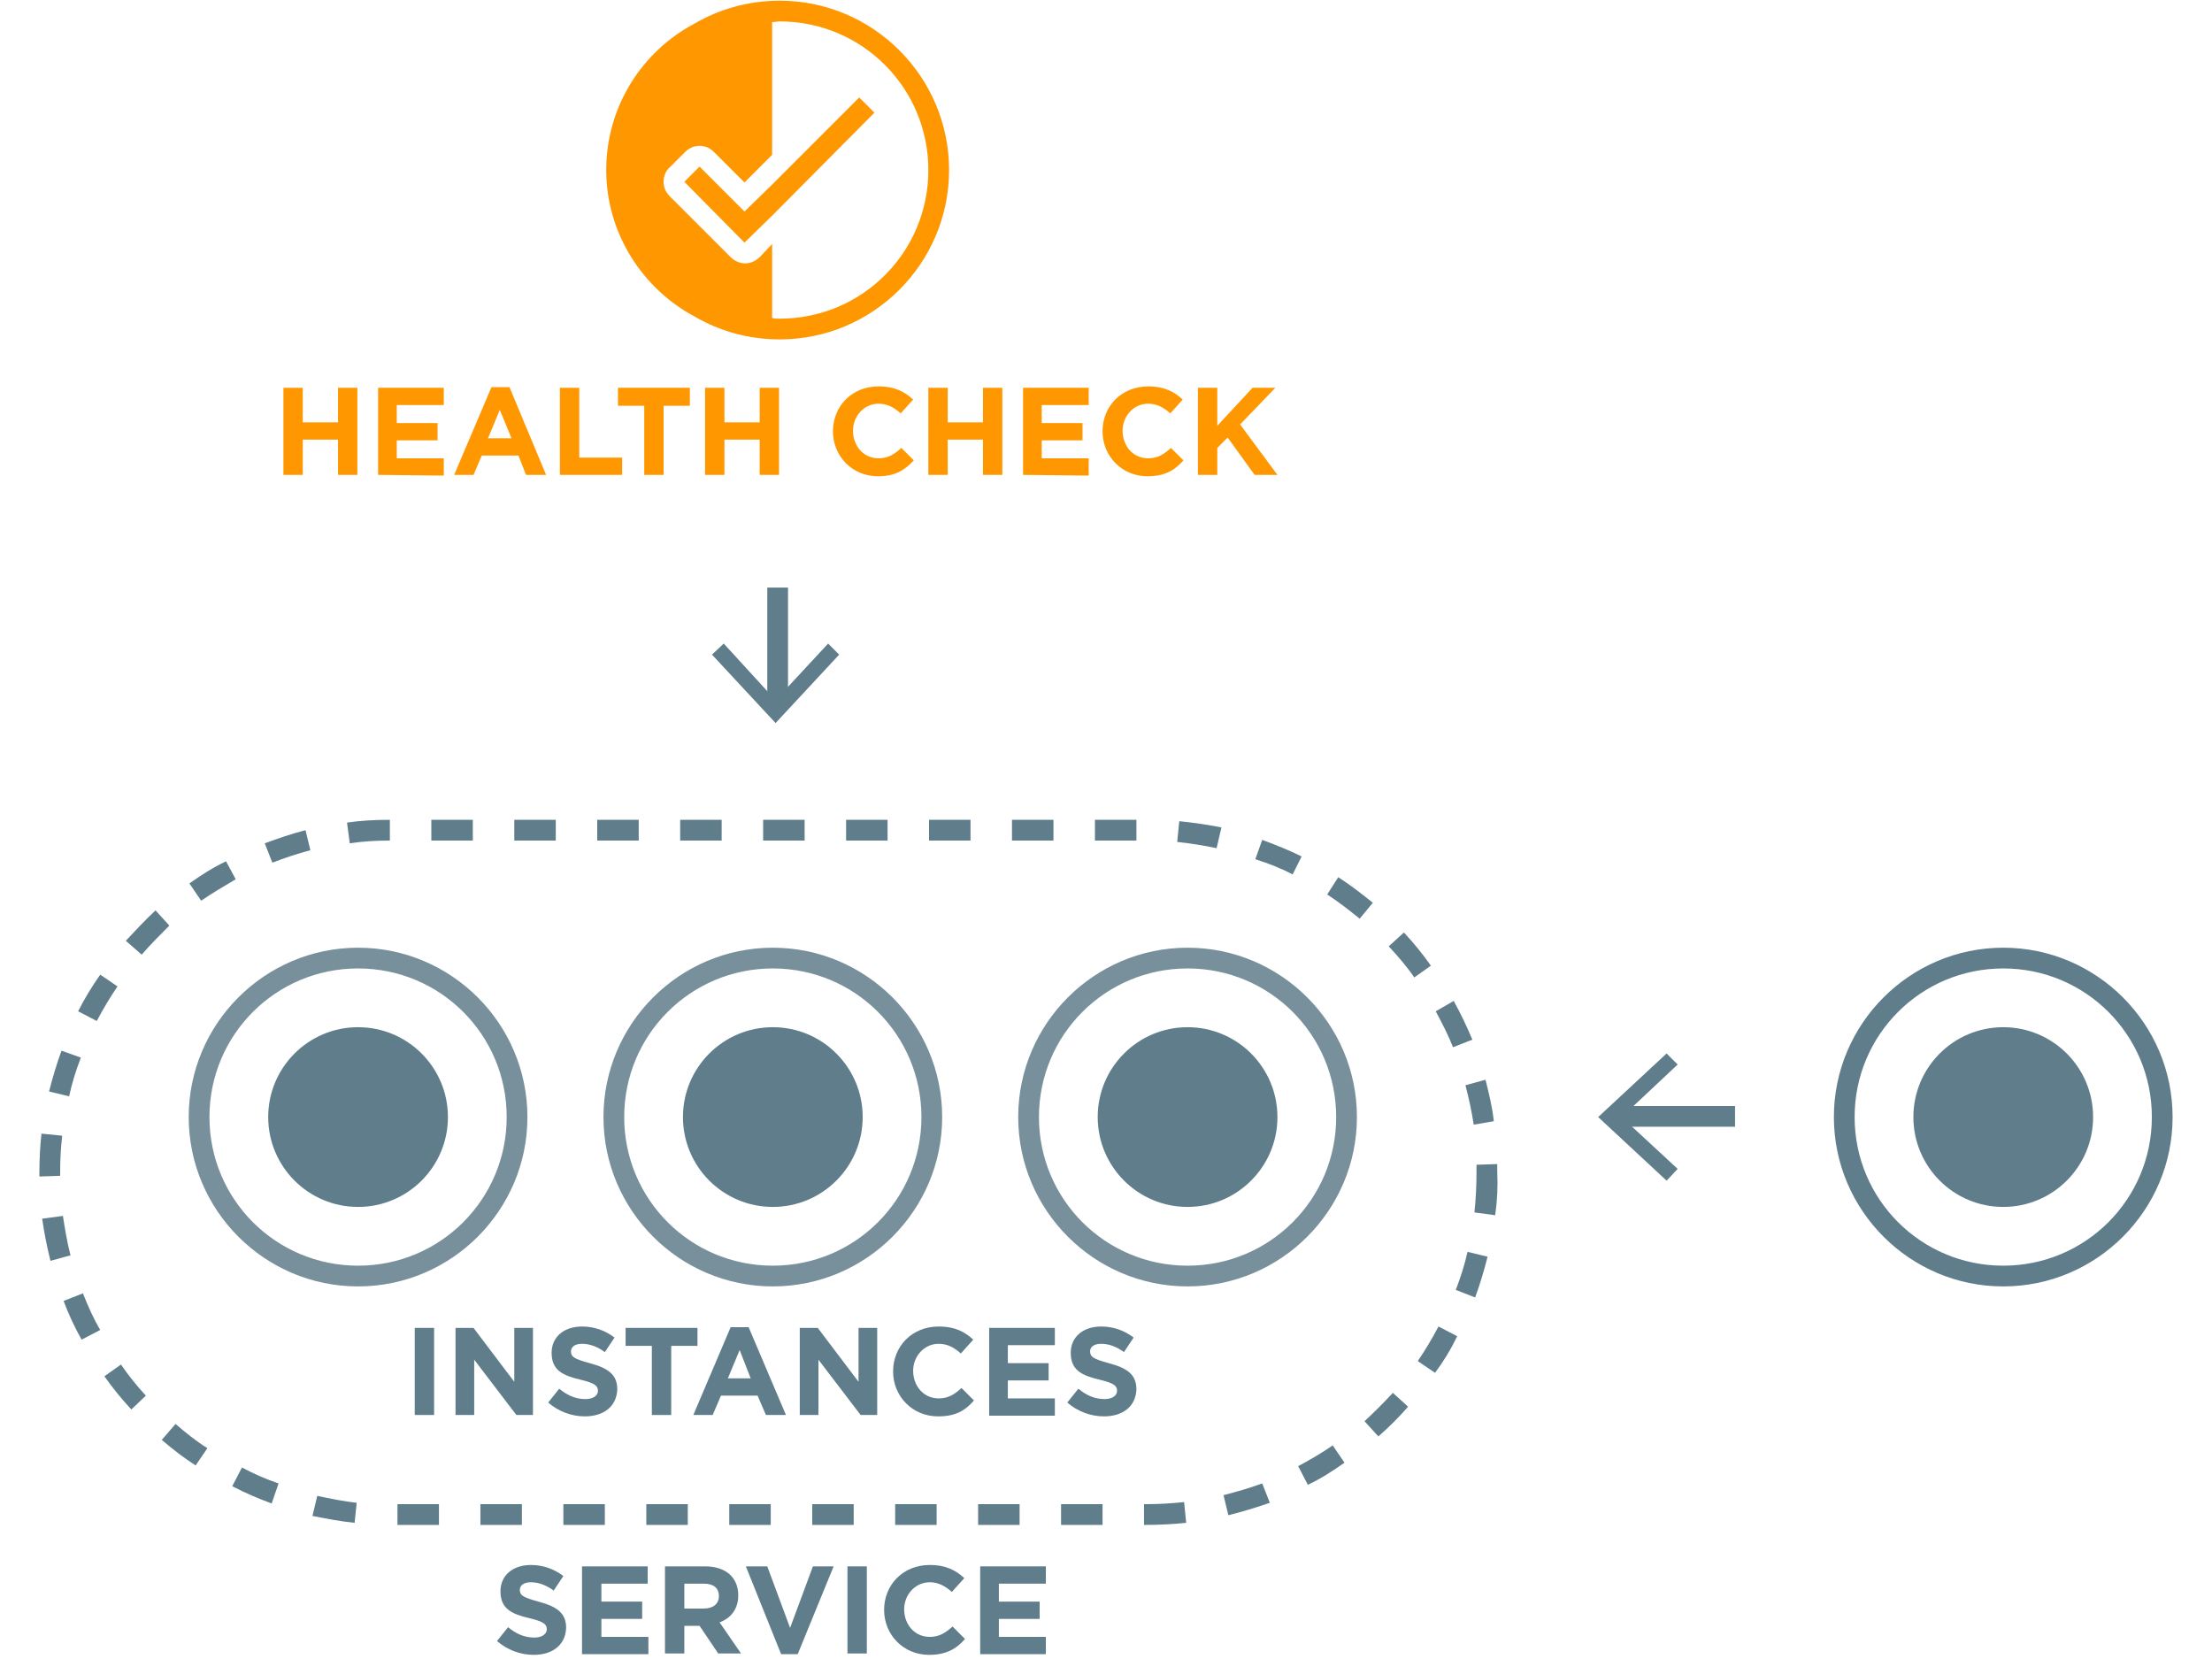
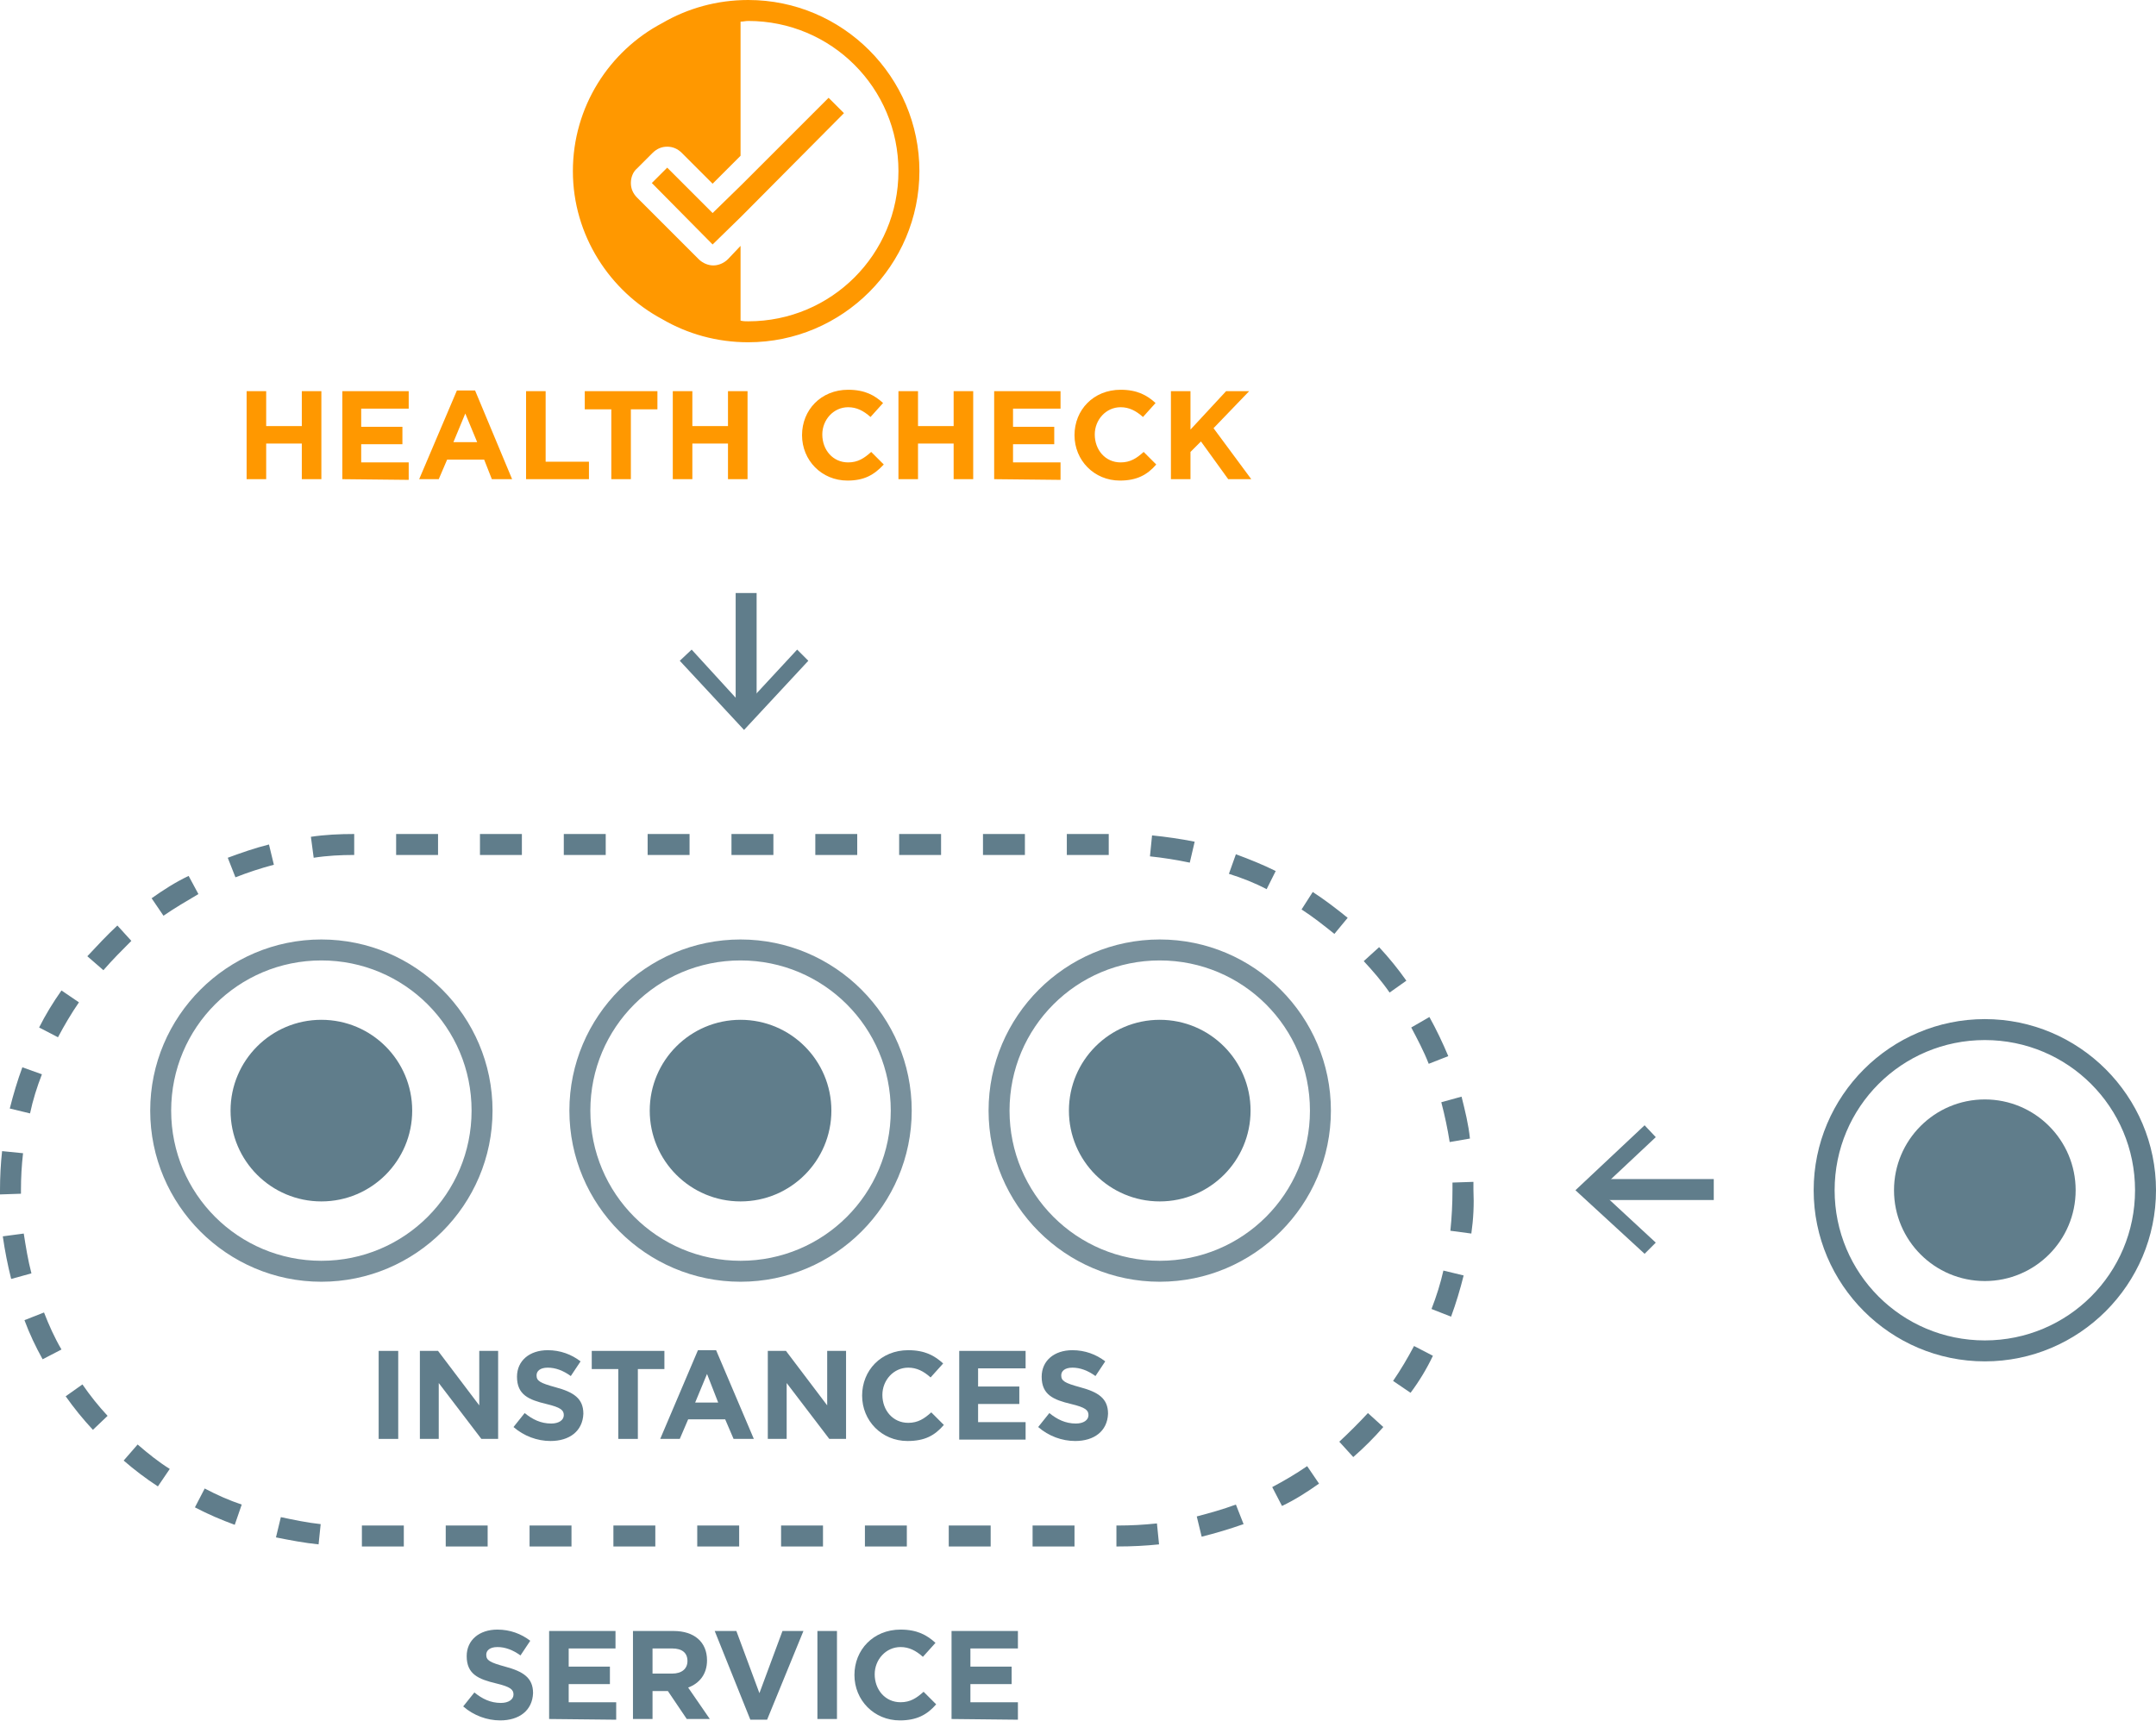
- <svg xmlns="http://www.w3.org/2000/svg" version="1.1" id="Layer_1" x="0px" y="0px" viewBox="0 0 320 240" style="enable-background:new 0 0 320 240;" xml:space="preserve">
+ <svg xmlns="http://www.w3.org/2000/svg" version="1.1" id="Layer_1" x="0px" y="0px" viewBox="-139.3 277.1 308.6 246.3" style="enable-background:new -139.3 277.1 308.6 246.3;" xml:space="preserve">
  <style type="text/css">
	.st0{fill:#FF9800;}
	.st1{fill:#607D8B;}
	.st2{fill:#78909C;}
</style>
  <g>
    <g>
-       <path class="st0" d="M48.9,68.7v-5.1h-5.1v5.1H41V56.1h2.8v5h5.1v-5h2.8v12.6H48.9z" />
-       <path class="st0" d="M54.7,68.7V56.1h9.5v2.5h-6.8v2.6h5.9v2.5h-5.9v2.6h6.8v2.5L54.7,68.7L54.7,68.7z" />
-       <path class="st0" d="M76.1,68.7L75,65.9h-5.3l-1.2,2.8h-2.8L71.1,56h2.6L79,68.7H76.1z M72.3,59.3l-1.7,4.1H74L72.3,59.3z" />
-       <path class="st0" d="M81,68.7V56.1h2.8v10.1H90v2.5H81z" />
-       <path class="st0" d="M96,58.7v10h-2.8v-10h-3.8v-2.6h10.4v2.6C99.8,58.7,96,58.7,96,58.7z" />
-       <path class="st0" d="M109.9,68.7v-5.1h-5.1v5.1H102V56.1h2.8v5h5.1v-5h2.8v12.6H109.9z" />
-       <path class="st0" d="M127,68.9c-3.7,0-6.5-2.9-6.5-6.5l0,0c0-3.6,2.7-6.5,6.6-6.5c2.4,0,3.8,0.8,5,1.9l-1.8,2    c-1-0.9-2-1.4-3.2-1.4c-2.1,0-3.7,1.8-3.7,3.9l0,0c0,2.2,1.5,4,3.7,4c1.4,0,2.3-0.6,3.3-1.5l1.8,1.8    C130.8,68.1,129.4,68.9,127,68.9z" />
-       <path class="st0" d="M142.2,68.7v-5.1h-5.1v5.1h-2.8V56.1h2.8v5h5.1v-5h2.8v12.6H142.2z" />
-       <path class="st0" d="M148,68.7V56.1h9.5v2.5h-6.8v2.6h5.9v2.5h-5.9v2.6h6.8v2.5L148,68.7L148,68.7z" />
-       <path class="st0" d="M166,68.9c-3.7,0-6.5-2.9-6.5-6.5l0,0c0-3.6,2.7-6.5,6.6-6.5c2.4,0,3.8,0.8,5,1.9l-1.8,2    c-1-0.9-2-1.4-3.2-1.4c-2.1,0-3.7,1.8-3.7,3.9l0,0c0,2.2,1.5,4,3.7,4c1.4,0,2.3-0.6,3.3-1.5l1.8,1.8    C169.9,68.1,168.4,68.9,166,68.9z" />
-       <path class="st0" d="M181.5,68.7l-3.9-5.4l-1.5,1.5v3.9h-2.8V56.1h2.8v5.5l5.1-5.5h3.3l-5.1,5.3l5.4,7.3H181.5z" />
+       <path class="st0" d="M-96.1,345.7v-5.1h-5.1v5.1h-2.8v-12.6h2.8v5h5.1v-5h2.8v12.6H-96.1z" />
+       <path class="st0" d="M-90.3,345.7v-12.6h9.5v2.5h-6.8v2.6h5.9v2.5h-5.9v2.6h6.8v2.5L-90.3,345.7L-90.3,345.7z" />
+       <path class="st0" d="M-68.9,345.7l-1.1-2.8h-5.3l-1.2,2.8h-2.8l5.4-12.7h2.6l5.3,12.7H-68.9z M-72.7,336.3l-1.7,4.1h3.4    L-72.7,336.3z" />
+       <path class="st0" d="M-64,345.7v-12.6h2.8v10.1h6.2v2.5H-64z" />
+       <path class="st0" d="M-49,335.7v10h-2.8v-10h-3.8v-2.6h10.4v2.6C-45.2,335.7-49,335.7-49,335.7z" />
+       <path class="st0" d="M-35.1,345.7v-5.1h-5.1v5.1H-43v-12.6h2.8v5h5.1v-5h2.8v12.6H-35.1z" />
+       <path class="st0" d="M-18,345.9c-3.7,0-6.5-2.9-6.5-6.5l0,0c0-3.6,2.7-6.5,6.6-6.5c2.4,0,3.8,0.8,5,1.9l-1.8,2    c-1-0.9-2-1.4-3.2-1.4c-2.1,0-3.7,1.8-3.7,3.9l0,0c0,2.2,1.5,4,3.7,4c1.4,0,2.3-0.6,3.3-1.5l1.8,1.8    C-14.2,345.1-15.6,345.9-18,345.9z" />
+       <path class="st0" d="M-2.8,345.7v-5.1h-5.1v5.1h-2.8v-12.6h2.8v5h5.1v-5H0v12.6H-2.8z" />
+       <path class="st0" d="M3,345.7v-12.6h9.5v2.5H5.7v2.6h5.9v2.5H5.7v2.6h6.8v2.5L3,345.7L3,345.7z" />
+       <path class="st0" d="M21,345.9c-3.7,0-6.5-2.9-6.5-6.5l0,0c0-3.6,2.7-6.5,6.6-6.5c2.4,0,3.8,0.8,5,1.9l-1.8,2    c-1-0.9-2-1.4-3.2-1.4c-2.1,0-3.7,1.8-3.7,3.9l0,0c0,2.2,1.5,4,3.7,4c1.4,0,2.3-0.6,3.3-1.5l1.8,1.8    C24.9,345.1,23.4,345.9,21,345.9z" />
+       <path class="st0" d="M36.5,345.7l-3.9-5.4l-1.5,1.5v3.9h-2.8v-12.6h2.8v5.5l5.1-5.5h3.3l-5.1,5.3l5.4,7.3H36.5z" />
    </g>
  </g>
  <g>
    <g>
      <g>
-         <rect x="111" y="85" class="st1" width="3" height="17" />
+         <rect x="-34" y="362" class="st1" width="3" height="17" />
      </g>
      <g>
        <g>
-           <polygon class="st1" points="103,94.7 104.7,93.1 112.2,101.3 119.8,93.1 121.4,94.7 112.2,104.6     " />
+           <polygon class="st1" points="-42,371.7 -40.3,370.1 -32.8,378.3 -25.2,370.1 -23.6,371.7 -32.8,381.6     " />
        </g>
      </g>
    </g>
  </g>
  <g>
-     <path class="st1" d="M60,204.7v-12.6h2.8v12.6H60z" />
-     <path class="st1" d="M74.7,204.7l-6.1-8v8h-2.7v-12.6h2.6l5.9,7.8v-7.8h2.7v12.6H74.7z" />
-     <path class="st1" d="M84.6,204.9c-1.9,0-3.8-0.7-5.3-2l1.6-2c1.1,0.9,2.3,1.5,3.8,1.5c1.1,0,1.8-0.5,1.8-1.2l0,0   c0-0.7-0.4-1.1-2.5-1.6c-2.5-0.6-4.2-1.3-4.2-3.9l0,0c0-2.3,1.8-3.8,4.4-3.8c1.8,0,3.4,0.6,4.7,1.6l-1.4,2.1   c-1.1-0.8-2.2-1.2-3.3-1.2c-1.1,0-1.6,0.5-1.6,1.1l0,0c0,0.8,0.5,1.1,2.7,1.7c2.6,0.7,4,1.6,4,3.8l0,0   C89.2,203.5,87.3,204.9,84.6,204.9z" />
-     <path class="st1" d="M97.1,194.7v10h-2.8v-10h-3.8v-2.6h10.4v2.6H97.1z" />
-     <path class="st1" d="M110.8,204.7l-1.2-2.8h-5.3l-1.2,2.8h-2.8l5.4-12.7h2.6l5.4,12.7H110.8z M107,195.3l-1.7,4.1h3.3L107,195.3z" />
-     <path class="st1" d="M124.5,204.7l-6.1-8v8h-2.7v-12.6h2.6l5.9,7.8v-7.8h2.7v12.6H124.5z" />
-     <path class="st1" d="M135.7,204.9c-3.7,0-6.5-2.9-6.5-6.5l0,0c0-3.6,2.7-6.5,6.6-6.5c2.4,0,3.8,0.8,5,1.9l-1.8,2   c-1-0.9-2-1.4-3.2-1.4c-2.1,0-3.7,1.8-3.7,3.9l0,0c0,2.2,1.5,4,3.7,4c1.4,0,2.3-0.6,3.3-1.5l1.8,1.8   C139.6,204.1,138.2,204.9,135.7,204.9z" />
-     <path class="st1" d="M143.1,204.7v-12.6h9.5v2.5h-6.8v2.6h5.9v2.5h-5.9v2.6h6.8v2.5h-9.5V204.7z" />
-     <path class="st1" d="M159.7,204.9c-1.9,0-3.8-0.7-5.3-2l1.6-2c1.1,0.9,2.3,1.5,3.8,1.5c1.1,0,1.8-0.5,1.8-1.2l0,0   c0-0.7-0.4-1.1-2.5-1.6c-2.5-0.6-4.2-1.3-4.2-3.9l0,0c0-2.3,1.8-3.8,4.4-3.8c1.8,0,3.4,0.6,4.7,1.6l-1.4,2.1   c-1.1-0.8-2.2-1.2-3.3-1.2s-1.6,0.5-1.6,1.1l0,0c0,0.8,0.5,1.1,2.7,1.7c2.6,0.7,4,1.6,4,3.8l0,0   C164.3,203.5,162.4,204.9,159.7,204.9z" />
+     <path class="st1" d="M-67.7,523.4c-1.9,0-3.8-0.7-5.3-2l1.6-2c1.1,0.9,2.3,1.5,3.8,1.5c1.1,0,1.8-0.5,1.8-1.2l0,0   c0-0.7-0.4-1.1-2.5-1.6c-2.5-0.6-4.2-1.3-4.2-3.9l0,0c0-2.3,1.8-3.8,4.4-3.8c1.8,0,3.4,0.6,4.7,1.6l-1.4,2.1   c-1.1-0.8-2.2-1.2-3.3-1.2c-1.1,0-1.6,0.5-1.6,1.1l0,0c0,0.8,0.5,1.1,2.7,1.7c2.6,0.7,4,1.6,4,3.8l0,0   C-63.1,522-65,523.4-67.7,523.4z" />
+     <path class="st1" d="M-60.7,523.2v-12.6h9.5v2.5h-6.7v2.6h5.9v2.5h-5.9v2.6h6.8v2.5L-60.7,523.2C-60.7,523.3-60.7,523.2-60.7,523.2   z" />
+     <path class="st1" d="M-41,523.2l-2.7-4h-2.2v4h-2.8v-12.6h5.8c3,0,4.8,1.6,4.8,4.2l0,0c0,2-1.1,3.3-2.7,3.9l3.1,4.5H-41L-41,523.2z    M-40.9,514.9c0-1.2-0.8-1.8-2.2-1.8h-2.8v3.6h2.8C-41.7,516.7-40.9,516-40.9,514.9L-40.9,514.9z" />
+     <path class="st1" d="M-29.5,523.3h-2.4l-5.1-12.7h3.1l3.3,8.9l3.3-8.9h3L-29.5,523.3z" />
+     <path class="st1" d="M-22.3,523.2v-12.6h2.8v12.6H-22.3z" />
+     <path class="st1" d="M-10.5,523.4c-3.7,0-6.5-2.9-6.5-6.5l0,0c0-3.6,2.7-6.5,6.6-6.5c2.4,0,3.8,0.8,5,1.9l-1.8,2   c-1-0.9-2-1.4-3.2-1.4c-2.1,0-3.7,1.8-3.7,3.9l0,0c0,2.2,1.5,4,3.7,4c1.4,0,2.3-0.6,3.3-1.5l1.8,1.8   C-6.6,522.6-8.1,523.4-10.5,523.4z" />
+     <path class="st1" d="M-3.1,523.2v-12.6h9.5v2.5h-6.8v2.6h5.9v2.5h-5.9v2.6h6.8v2.5L-3.1,523.2L-3.1,523.2z" />
  </g>
+   <path class="st0" d="M-32.2,277.1c-4.5,0-8.7,1.2-12.3,3.3c-7.6,4-12.8,12-12.8,21.2s5.3,17.2,12.8,21.2c3.6,2.1,7.8,3.3,12.3,3.3  c13.5,0,24.5-11,24.5-24.5S-18.7,277.1-32.2,277.1z M-32.2,323.1c-0.4,0-0.7,0-1.1-0.1v-10.7l-1.8,1.9c-0.6,0.6-1.4,0.9-2.1,0.9  s-1.5-0.3-2.1-0.9l-8.8-8.8c-0.6-0.6-0.9-1.3-0.9-2.1c0-0.8,0.3-1.6,0.9-2.1l2.2-2.2c0.6-0.6,1.3-0.9,2.1-0.9s1.5,0.3,2.1,0.9  l4.4,4.4l4-4v-19.2c0.4,0,0.7-0.1,1.1-0.1c11.9,0,21.5,9.6,21.5,21.5S-20.3,323.1-32.2,323.1z" />
  <g>
-     <path class="st1" d="M77.2,239.4c-1.9,0-3.8-0.7-5.3-2l1.6-2c1.1,0.9,2.3,1.5,3.8,1.5c1.1,0,1.8-0.5,1.8-1.2l0,0   c0-0.7-0.4-1.1-2.5-1.6c-2.5-0.6-4.2-1.3-4.2-3.9l0,0c0-2.3,1.8-3.8,4.4-3.8c1.8,0,3.4,0.6,4.7,1.6l-1.4,2.1   c-1.1-0.8-2.2-1.2-3.3-1.2c-1.1,0-1.6,0.5-1.6,1.1l0,0c0,0.8,0.5,1.1,2.7,1.7c2.6,0.7,4,1.6,4,3.8l0,0   C81.8,238,79.9,239.4,77.2,239.4z" />
-     <path class="st1" d="M84.2,239.2v-12.6h9.5v2.5H87v2.6h5.9v2.5H87v2.6h6.8v2.5h-9.6C84.2,239.3,84.2,239.2,84.2,239.2z" />
-     <path class="st1" d="M103.9,239.2l-2.7-4H99v4h-2.8v-12.6h5.8c3,0,4.8,1.6,4.8,4.2l0,0c0,2-1.1,3.3-2.7,3.9l3.1,4.5L103.9,239.2   L103.9,239.2z M104,230.9c0-1.2-0.8-1.8-2.2-1.8H99v3.6h2.8C103.2,232.7,104,232,104,230.9L104,230.9z" />
-     <path class="st1" d="M115.4,239.3H113l-5.1-12.7h3.1l3.3,8.9l3.3-8.9h3L115.4,239.3z" />
-     <path class="st1" d="M122.6,239.2v-12.6h2.8v12.6H122.6z" />
-     <path class="st1" d="M134.4,239.4c-3.7,0-6.5-2.9-6.5-6.5l0,0c0-3.6,2.7-6.5,6.6-6.5c2.4,0,3.8,0.8,5,1.9l-1.8,2   c-1-0.9-2-1.4-3.2-1.4c-2.1,0-3.7,1.8-3.7,3.9l0,0c0,2.2,1.5,4,3.7,4c1.4,0,2.3-0.6,3.3-1.5l1.8,1.8   C138.3,238.6,136.8,239.4,134.4,239.4z" />
-     <path class="st1" d="M141.8,239.2v-12.6h9.5v2.5h-6.8v2.6h5.9v2.5h-5.9v2.6h6.8v2.5h-9.5V239.2z" />
-   </g>
-   <path class="st0" d="M112.8,0.1c-4.5,0-8.7,1.2-12.3,3.3c-7.6,4-12.8,12-12.8,21.2s5.3,17.2,12.8,21.2c3.6,2.1,7.8,3.3,12.3,3.3  c13.5,0,24.5-11,24.5-24.5S126.3,0.1,112.8,0.1z M112.8,46.1c-0.4,0-0.7,0-1.1-0.1V35.3l-1.8,1.9c-0.6,0.6-1.4,0.9-2.1,0.9  s-1.5-0.3-2.1-0.9l-8.8-8.8c-0.6-0.6-0.9-1.3-0.9-2.1s0.3-1.6,0.9-2.1l2.2-2.2c0.6-0.6,1.3-0.9,2.1-0.9s1.5,0.3,2.1,0.9l4.4,4.4l4-4  V3.2c0.4,0,0.7-0.1,1.1-0.1c11.9,0,21.5,9.6,21.5,21.5S124.7,46.1,112.8,46.1z" />
-   <g>
-     <polygon class="st0" points="124.3,14.1 111.8,26.6 107.7,30.6 101.2,24.1 99,26.3 107.7,35.1 111.8,31.1 126.5,16.3  " />
+     <polygon class="st0" points="-20.7,291.1 -33.2,303.6 -37.3,307.6 -43.8,301.1 -46,303.3 -37.3,312.1 -33.2,308.1 -18.5,293.3  " />
  </g>
  <g>
    <g>
      <g>
-         <rect x="234" y="160" class="st1" width="17" height="3" />
-       </g>
-       <g>
        <g>
-           <polygon class="st1" points="241.1,152.4 242.7,154 234.6,161.6 242.7,169.1 241.1,170.8 231.2,161.6     " />
+           <rect x="89" y="445.9" class="st1" width="17" height="3" />
+         </g>
+         <g>
+           <g>
+             <polygon class="st1" points="96.1,438.2 97.7,439.9 89.6,447.5 97.7,455 96.1,456.6 86.2,447.5      " />
+           </g>
        </g>
      </g>
    </g>
+     <g>
+       <path class="st1" d="M144.8,472c-13.5,0-24.5-11-24.5-24.5s11-24.5,24.5-24.5s24.5,11,24.5,24.5S158.3,472,144.8,472z M144.8,426    c-11.9,0-21.5,9.6-21.5,21.5s9.6,21.5,21.5,21.5s21.5-9.6,21.5-21.5S156.7,426,144.8,426z" />
+     </g>
+     <circle class="st1" cx="144.8" cy="447.5" r="13" />
  </g>
  <g>
-     <path class="st2" d="M111.8,186.1c-13.5,0-24.5-11-24.5-24.5s11-24.5,24.5-24.5s24.5,11,24.5,24.5S125.3,186.1,111.8,186.1z    M111.8,140.1c-11.9,0-21.5,9.6-21.5,21.5s9.6,21.5,21.5,21.5s21.5-9.6,21.5-21.5S123.7,140.1,111.8,140.1z" />
-   </g>
-   <g>
-     <path class="st2" d="M51.8,186.1c-13.5,0-24.5-11-24.5-24.5s11-24.5,24.5-24.5s24.5,11,24.5,24.5S65.3,186.1,51.8,186.1z    M51.8,140.1c-11.9,0-21.5,9.6-21.5,21.5s9.6,21.5,21.5,21.5s21.5-9.6,21.5-21.5S63.7,140.1,51.8,140.1z" />
-   </g>
-   <circle class="st1" cx="51.8" cy="161.6" r="13" />
-   <circle class="st1" cx="111.8" cy="161.6" r="13" />
-   <g>
-     <path class="st2" d="M171.8,186.1c-13.5,0-24.5-11-24.5-24.5s11-24.5,24.5-24.5s24.5,11,24.5,24.5S185.3,186.1,171.8,186.1z    M171.8,140.1c-11.9,0-21.5,9.6-21.5,21.5s9.6,21.5,21.5,21.5s21.5-9.6,21.5-21.5S183.7,140.1,171.8,140.1z" />
-   </g>
-   <circle class="st1" cx="171.8" cy="161.6" r="13" />
-   <g>
-     <path class="st1" d="M289.8,186.1c-13.5,0-24.5-11-24.5-24.5s11-24.5,24.5-24.5s24.5,11,24.5,24.5S303.3,186.1,289.8,186.1z    M289.8,140.1c-11.9,0-21.5,9.6-21.5,21.5s9.6,21.5,21.5,21.5s21.5-9.6,21.5-21.5S301.7,140.1,289.8,140.1z" />
-   </g>
-   <circle class="st1" cx="289.8" cy="161.6" r="13" />
-   <g>
-     <path class="st1" d="M165.7,220.6h-0.2v-3h0.2c1.9,0,3.7-0.1,5.6-0.3l0.3,3C169.7,220.5,167.7,220.6,165.7,220.6z M159.5,220.6h-6   v-3h6V220.6z M147.5,220.6h-6v-3h6V220.6z M135.5,220.6h-6v-3h6V220.6z M123.5,220.6h-6v-3h6V220.6z M111.5,220.6h-6v-3h6V220.6z    M99.5,220.6h-6v-3h6V220.6z M87.5,220.6h-6v-3h6V220.6z M75.5,220.6h-6v-3h6V220.6z M63.5,220.6h-6v-3h6V220.6z M51.3,220.3   c-2-0.2-4.1-0.6-6.1-1l0.7-2.9c1.9,0.4,3.8,0.8,5.7,1L51.3,220.3z M177.7,219.2l-0.7-2.9c1.9-0.5,3.7-1,5.6-1.7l1.1,2.8   C181.7,218.1,179.7,218.7,177.7,219.2z M39.3,217.5c-1.9-0.7-3.8-1.5-5.7-2.5l1.4-2.7c1.7,0.9,3.5,1.7,5.3,2.3L39.3,217.5z    M189.2,214.8l-1.4-2.7c1.7-0.9,3.4-1.9,5-3l1.7,2.5C192.8,212.8,191.1,213.9,189.2,214.8z M28.3,212c-1.7-1.1-3.4-2.4-4.9-3.7   l2-2.3c1.5,1.3,3,2.5,4.6,3.5L28.3,212z M199.4,207.8l-2-2.2c1.4-1.3,2.8-2.7,4.1-4.1l2.2,2C202.4,205,200.9,206.5,199.4,207.8z    M19,203.9c-1.4-1.5-2.7-3.1-3.9-4.8l2.4-1.7c1.1,1.6,2.3,3.1,3.6,4.5L19,203.9z M207.6,198.6l-2.5-1.7c1.1-1.6,2.1-3.3,3-5   l2.7,1.4C209.9,195.2,208.8,197,207.6,198.6z M11.8,193.8c-1-1.8-1.9-3.7-2.6-5.6l2.8-1.1c0.7,1.8,1.5,3.6,2.5,5.3L11.8,193.8z    M213.4,187.7l-2.8-1.1c0.7-1.8,1.3-3.7,1.7-5.5l2.9,0.7C214.7,183.8,214.1,185.8,213.4,187.7z M7.3,182.4c-0.5-2-0.9-4-1.2-6.1   l3-0.4c0.3,1.9,0.6,3.8,1.1,5.7L7.3,182.4z M216.3,175.8l-3-0.4c0.2-1.9,0.3-3.9,0.3-5.8c0-0.4,0-0.7,0-1.1l3-0.1   c0,0.4,0,0.8,0,1.1C216.7,171.7,216.6,173.7,216.3,175.8z M5.7,170.2v-0.6c0-1.9,0.1-3.8,0.3-5.6l3,0.3c-0.2,1.7-0.3,3.5-0.3,5.3   v0.5L5.7,170.2z M213.2,162.7c-0.3-1.9-0.7-3.8-1.2-5.7l2.9-0.8c0.5,2,1,4,1.2,6L213.2,162.7z M10,158.6l-2.9-0.7   c0.5-2,1.1-4,1.8-5.9l2.8,1C11,154.8,10.4,156.7,10,158.6z M210.2,151.5c-0.7-1.8-1.6-3.5-2.5-5.2l2.6-1.5c1,1.8,1.9,3.7,2.7,5.6   L210.2,151.5z M14,147.7l-2.7-1.4c0.9-1.8,2-3.6,3.2-5.3l2.5,1.7C15.9,144.3,14.9,146,14,147.7z M204.6,141.4   c-1.1-1.6-2.4-3.1-3.7-4.5l2.2-2c1.4,1.5,2.7,3.1,3.9,4.8L204.6,141.4z M20.5,138.1l-2.3-2c1.4-1.5,2.8-3,4.3-4.4l2,2.2   C23.2,135.2,21.8,136.6,20.5,138.1z M196.7,132.9c-1.5-1.2-3-2.4-4.7-3.5l1.6-2.5c1.7,1.1,3.4,2.4,5,3.7L196.7,132.9z M29.1,130.3   l-1.7-2.5c1.7-1.2,3.4-2.3,5.3-3.2l1.4,2.6C32.4,128.2,30.7,129.2,29.1,130.3z M187,126.5c-1.7-0.9-3.5-1.6-5.4-2.2l1-2.8   c1.9,0.7,3.9,1.5,5.7,2.4L187,126.5z M39.4,124.8l-1.1-2.8c1.9-0.7,3.9-1.4,5.9-1.9l0.7,2.9C43,123.5,41.2,124.1,39.4,124.8z    M176,122.7c-1.9-0.4-3.8-0.7-5.7-0.9l0.3-3c2,0.2,4.1,0.5,6.1,0.9L176,122.7z M50.6,122l-0.4-3c2-0.3,4.1-0.4,6.2-0.4v3   C54.5,121.6,52.5,121.7,50.6,122z M164.4,121.6h-6v-3h6V121.6z M152.4,121.6h-6v-3h6V121.6z M140.4,121.6h-6v-3h6V121.6z    M128.4,121.6h-6v-3h6V121.6z M116.4,121.6h-6v-3h6V121.6z M104.4,121.6h-6v-3h6V121.6z M92.4,121.6h-6v-3h6V121.6z M80.4,121.6h-6   v-3h6V121.6z M68.4,121.6h-6v-3h6V121.6z" />
+     <g>
+       <g>
+         <path class="st1" d="M-85.1,483.1v-12.6h2.8v12.6H-85.1z" />
+         <path class="st1" d="M-70.4,483.1l-6.1-8v8h-2.7v-12.6h2.6l5.9,7.8v-7.8h2.7v12.6H-70.4z" />
+         <path class="st1" d="M-60.5,483.4c-1.9,0-3.8-0.7-5.3-2l1.6-2c1.1,0.9,2.3,1.5,3.8,1.5c1.1,0,1.8-0.5,1.8-1.2l0,0     c0-0.7-0.4-1.1-2.5-1.6c-2.5-0.6-4.2-1.3-4.2-3.9l0,0c0-2.3,1.8-3.8,4.4-3.8c1.8,0,3.4,0.6,4.7,1.6l-1.4,2.1     c-1.1-0.8-2.2-1.2-3.3-1.2c-1.1,0-1.6,0.5-1.6,1.1l0,0c0,0.8,0.5,1.1,2.7,1.7c2.6,0.7,4,1.6,4,3.8l0,0     C-55.9,482-57.8,483.4-60.5,483.4z" />
+         <path class="st1" d="M-48,473.1v10h-2.8v-10h-3.8v-2.6h10.4v2.6H-48z" />
+         <path class="st1" d="M-34.3,483.1l-1.2-2.8h-5.3l-1.2,2.8h-2.8l5.4-12.7h2.6l5.4,12.7H-34.3z M-38.1,473.8l-1.7,4.1h3.3     L-38.1,473.8z" />
+         <path class="st1" d="M-20.6,483.1l-6.1-8v8h-2.7v-12.6h2.6l5.9,7.8v-7.8h2.7v12.6H-20.6z" />
+         <path class="st1" d="M-9.4,483.4c-3.7,0-6.5-2.9-6.5-6.5l0,0c0-3.6,2.7-6.5,6.6-6.5c2.4,0,3.8,0.8,5,1.9l-1.8,2     c-1-0.9-2-1.4-3.2-1.4c-2.1,0-3.7,1.8-3.7,3.9l0,0c0,2.2,1.5,4,3.7,4c1.4,0,2.3-0.6,3.3-1.5l1.8,1.8     C-5.5,482.6-6.9,483.4-9.4,483.4z" />
+         <path class="st1" d="M-2,483.1v-12.6h9.5v2.5H0.7v2.6h5.9v2.5H0.7v2.6h6.8v2.5H-2V483.1z" />
+         <path class="st1" d="M14.6,483.4c-1.9,0-3.8-0.7-5.3-2l1.6-2c1.1,0.9,2.3,1.5,3.8,1.5c1.1,0,1.8-0.5,1.8-1.2l0,0     c0-0.7-0.4-1.1-2.5-1.6c-2.5-0.6-4.2-1.3-4.2-3.9l0,0c0-2.3,1.8-3.8,4.4-3.8c1.8,0,3.4,0.6,4.7,1.6l-1.4,2.1     c-1.1-0.8-2.2-1.2-3.3-1.2s-1.6,0.5-1.6,1.1l0,0c0,0.8,0.5,1.1,2.7,1.7c2.6,0.7,4,1.6,4,3.8l0,0C19.2,482,17.3,483.4,14.6,483.4z     " />
+       </g>
+       <g>
+         <path class="st2" d="M-33.3,460.6c-13.5,0-24.5-11-24.5-24.5s11-24.5,24.5-24.5s24.5,11,24.5,24.5S-19.8,460.6-33.3,460.6z      M-33.3,414.6c-11.9,0-21.5,9.6-21.5,21.5s9.6,21.5,21.5,21.5s21.5-9.6,21.5-21.5S-21.4,414.6-33.3,414.6z" />
+       </g>
+       <g>
+         <path class="st2" d="M-93.3,460.6c-13.5,0-24.5-11-24.5-24.5s11-24.5,24.5-24.5s24.5,11,24.5,24.5S-79.8,460.6-93.3,460.6z      M-93.3,414.6c-11.9,0-21.5,9.6-21.5,21.5s9.6,21.5,21.5,21.5s21.5-9.6,21.5-21.5S-81.4,414.6-93.3,414.6z" />
+       </g>
+       <circle class="st1" cx="-93.3" cy="436.1" r="13" />
+       <circle class="st1" cx="-33.3" cy="436.1" r="13" />
+       <g>
+         <path class="st2" d="M26.7,460.6c-13.5,0-24.5-11-24.5-24.5s11-24.5,24.5-24.5s24.5,11,24.5,24.5S40.2,460.6,26.7,460.6z      M26.7,414.6c-11.9,0-21.5,9.6-21.5,21.5s9.6,21.5,21.5,21.5s21.5-9.6,21.5-21.5S38.6,414.6,26.7,414.6z" />
+       </g>
+       <circle class="st1" cx="26.7" cy="436.1" r="13" />
+     </g>
+     <g>
+       <path class="st1" d="M20.7,498.5h-0.2v-3h0.2c1.9,0,3.7-0.1,5.6-0.3l0.3,3C24.7,498.4,22.7,498.5,20.7,498.5z M14.5,498.5h-6v-3h6    V498.5z M2.5,498.5h-6v-3h6V498.5z M-9.5,498.5h-6v-3h6V498.5z M-21.5,498.5h-6v-3h6V498.5z M-33.5,498.5h-6v-3h6V498.5z     M-45.5,498.5h-6v-3h6V498.5z M-57.5,498.5h-6v-3h6V498.5z M-69.5,498.5h-6v-3h6V498.5z M-81.5,498.5h-6v-3h6V498.5z M-93.7,498.2    c-2-0.2-4.1-0.6-6.1-1l0.7-2.9c1.9,0.4,3.8,0.8,5.7,1L-93.7,498.2z M32.7,497.1l-0.7-2.9c1.9-0.5,3.7-1,5.6-1.7l1.1,2.8    C36.7,496,34.7,496.6,32.7,497.1z M-105.7,495.4c-1.9-0.7-3.8-1.5-5.7-2.5l1.4-2.7c1.7,0.9,3.5,1.7,5.3,2.3L-105.7,495.4z     M44.2,492.7l-1.4-2.7c1.7-0.9,3.4-1.9,5-3l1.7,2.5C47.8,490.7,46.1,491.8,44.2,492.7z M-116.7,489.9c-1.7-1.1-3.4-2.4-4.9-3.7    l2-2.3c1.5,1.3,3,2.5,4.6,3.5L-116.7,489.9z M54.4,485.7l-2-2.2c1.4-1.3,2.8-2.7,4.1-4.1l2.2,2C57.4,482.9,55.9,484.4,54.4,485.7z     M-126,481.8c-1.4-1.5-2.7-3.1-3.9-4.8l2.4-1.7c1.1,1.6,2.3,3.1,3.6,4.5L-126,481.8z M62.6,476.5l-2.5-1.7c1.1-1.6,2.1-3.3,3-5    l2.7,1.4C64.9,473.1,63.8,474.9,62.6,476.5z M-133.2,471.7c-1-1.8-1.9-3.7-2.6-5.6l2.8-1.1c0.7,1.8,1.5,3.6,2.5,5.3L-133.2,471.7z     M68.4,465.6l-2.8-1.1c0.7-1.8,1.3-3.7,1.7-5.5l2.9,0.7C69.7,461.7,69.1,463.7,68.4,465.6z M-137.7,460.2c-0.5-2-0.9-4-1.2-6.1    l3-0.4c0.3,1.9,0.6,3.8,1.1,5.7L-137.7,460.2z M71.3,453.7l-3-0.4c0.2-1.9,0.3-3.9,0.3-5.8c0-0.4,0-0.7,0-1.1l3-0.1    c0,0.4,0,0.8,0,1.1C71.7,449.6,71.6,451.6,71.3,453.7z M-139.3,448.1v-0.6c0-1.9,0.1-3.8,0.3-5.6l3,0.3c-0.2,1.7-0.3,3.5-0.3,5.3    v0.5L-139.3,448.1z M68.2,440.6c-0.3-1.9-0.7-3.8-1.2-5.7l2.9-0.8c0.5,2,1,4,1.2,6L68.2,440.6z M-135,436.5l-2.9-0.7    c0.5-2,1.1-4,1.8-5.9l2.8,1C-134,432.7-134.6,434.6-135,436.5z M65.2,429.4c-0.7-1.8-1.6-3.5-2.5-5.2l2.6-1.5    c1,1.8,1.9,3.7,2.7,5.6L65.2,429.4z M-131,425.6l-2.7-1.4c0.9-1.8,2-3.6,3.2-5.3l2.5,1.7C-129.1,422.2-130.1,423.9-131,425.6z     M59.6,419.2c-1.1-1.6-2.4-3.1-3.7-4.5l2.2-2c1.4,1.5,2.7,3.1,3.9,4.8L59.6,419.2z M-124.5,416l-2.3-2c1.4-1.5,2.8-3,4.3-4.4    l2,2.2C-121.8,413.1-123.2,414.5-124.5,416z M51.7,410.8c-1.5-1.2-3-2.4-4.7-3.5l1.6-2.5c1.7,1.1,3.4,2.4,5,3.7L51.7,410.8z     M-115.9,408.2l-1.7-2.5c1.7-1.2,3.4-2.3,5.3-3.2l1.4,2.6C-112.6,406.1-114.3,407.1-115.9,408.2z M42,404.4    c-1.7-0.9-3.5-1.6-5.4-2.2l1-2.8c1.9,0.7,3.9,1.5,5.7,2.4L42,404.4z M-105.6,402.7l-1.1-2.8c1.9-0.7,3.9-1.4,5.9-1.9l0.7,2.9    C-102,401.4-103.8,402-105.6,402.7z M31,400.6c-1.9-0.4-3.8-0.7-5.7-0.9l0.3-3c2,0.2,4.1,0.5,6.1,0.9L31,400.6z M-94.4,399.9    l-0.4-3c2-0.3,4.1-0.4,6.2-0.4v3C-90.5,399.5-92.5,399.6-94.4,399.9z M19.4,399.5h-6v-3h6V399.5z M7.4,399.5h-6v-3h6V399.5z     M-4.6,399.5h-6v-3h6V399.5z M-16.6,399.5h-6v-3h6V399.5z M-28.6,399.5h-6v-3h6V399.5z M-40.6,399.5h-6v-3h6V399.5z M-52.6,399.5    h-6v-3h6V399.5z M-64.6,399.5h-6v-3h6V399.5z M-76.6,399.5h-6v-3h6V399.5z" />
+     </g>
  </g>
</svg>
